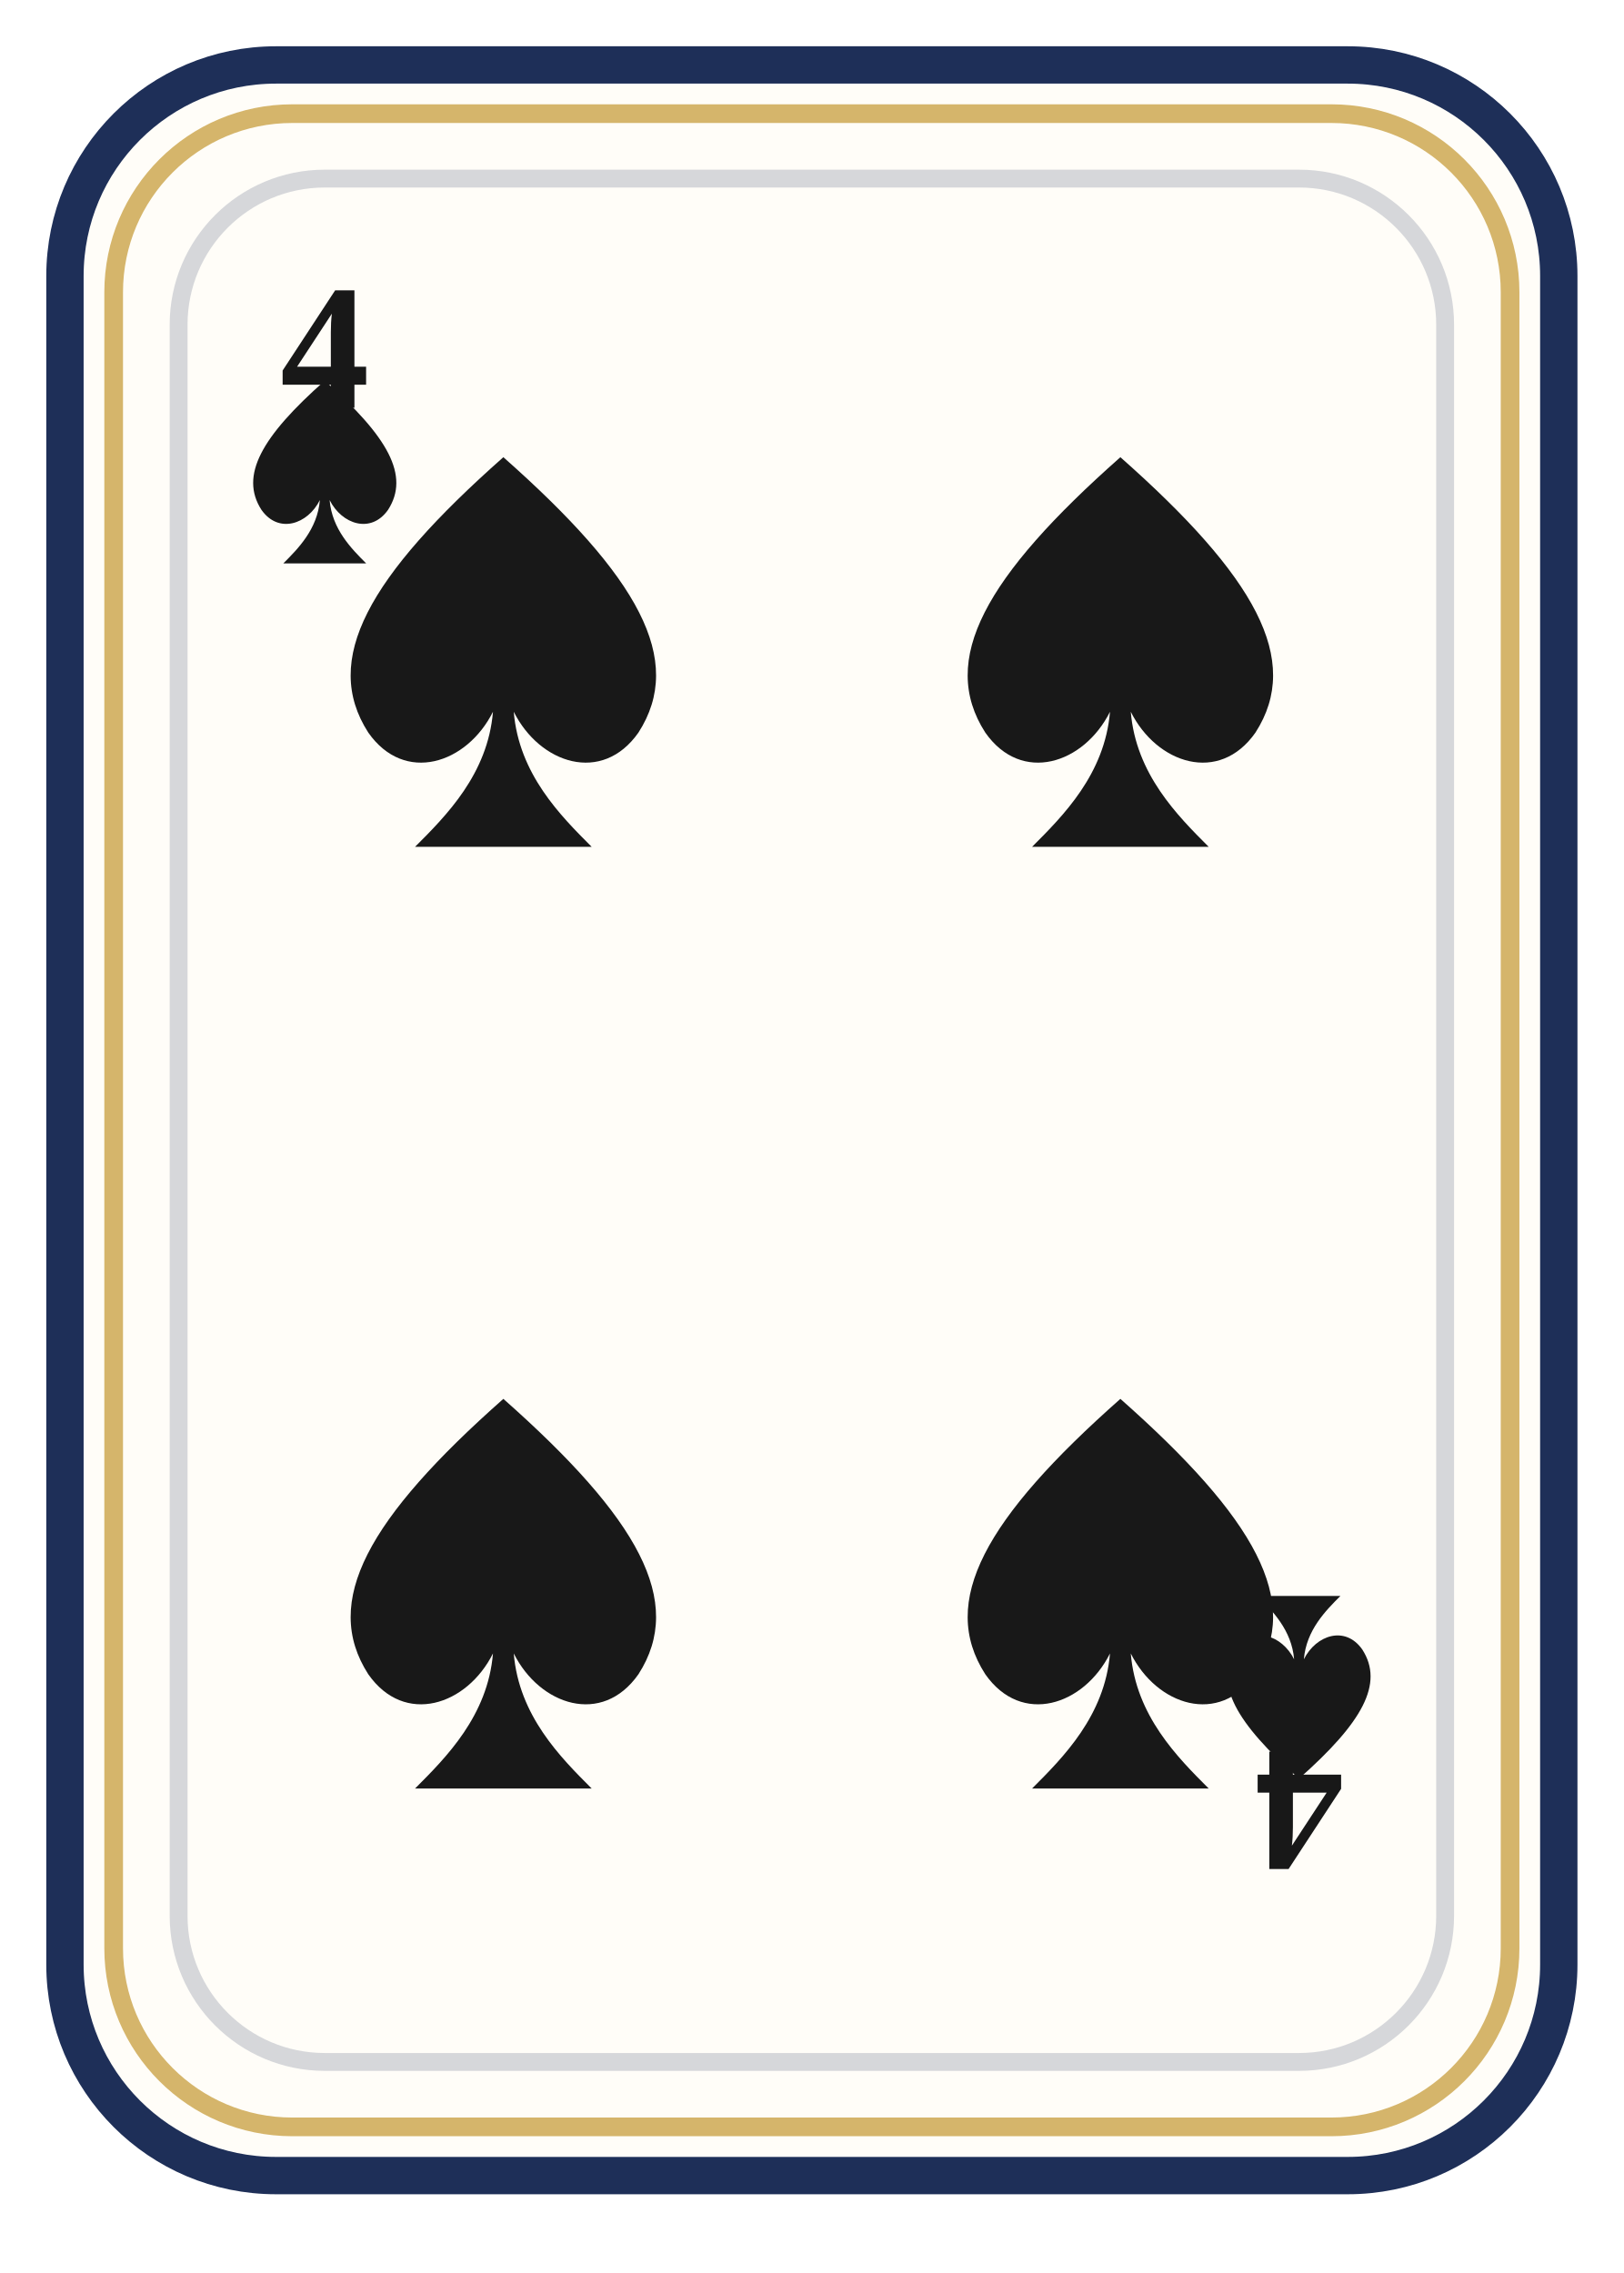
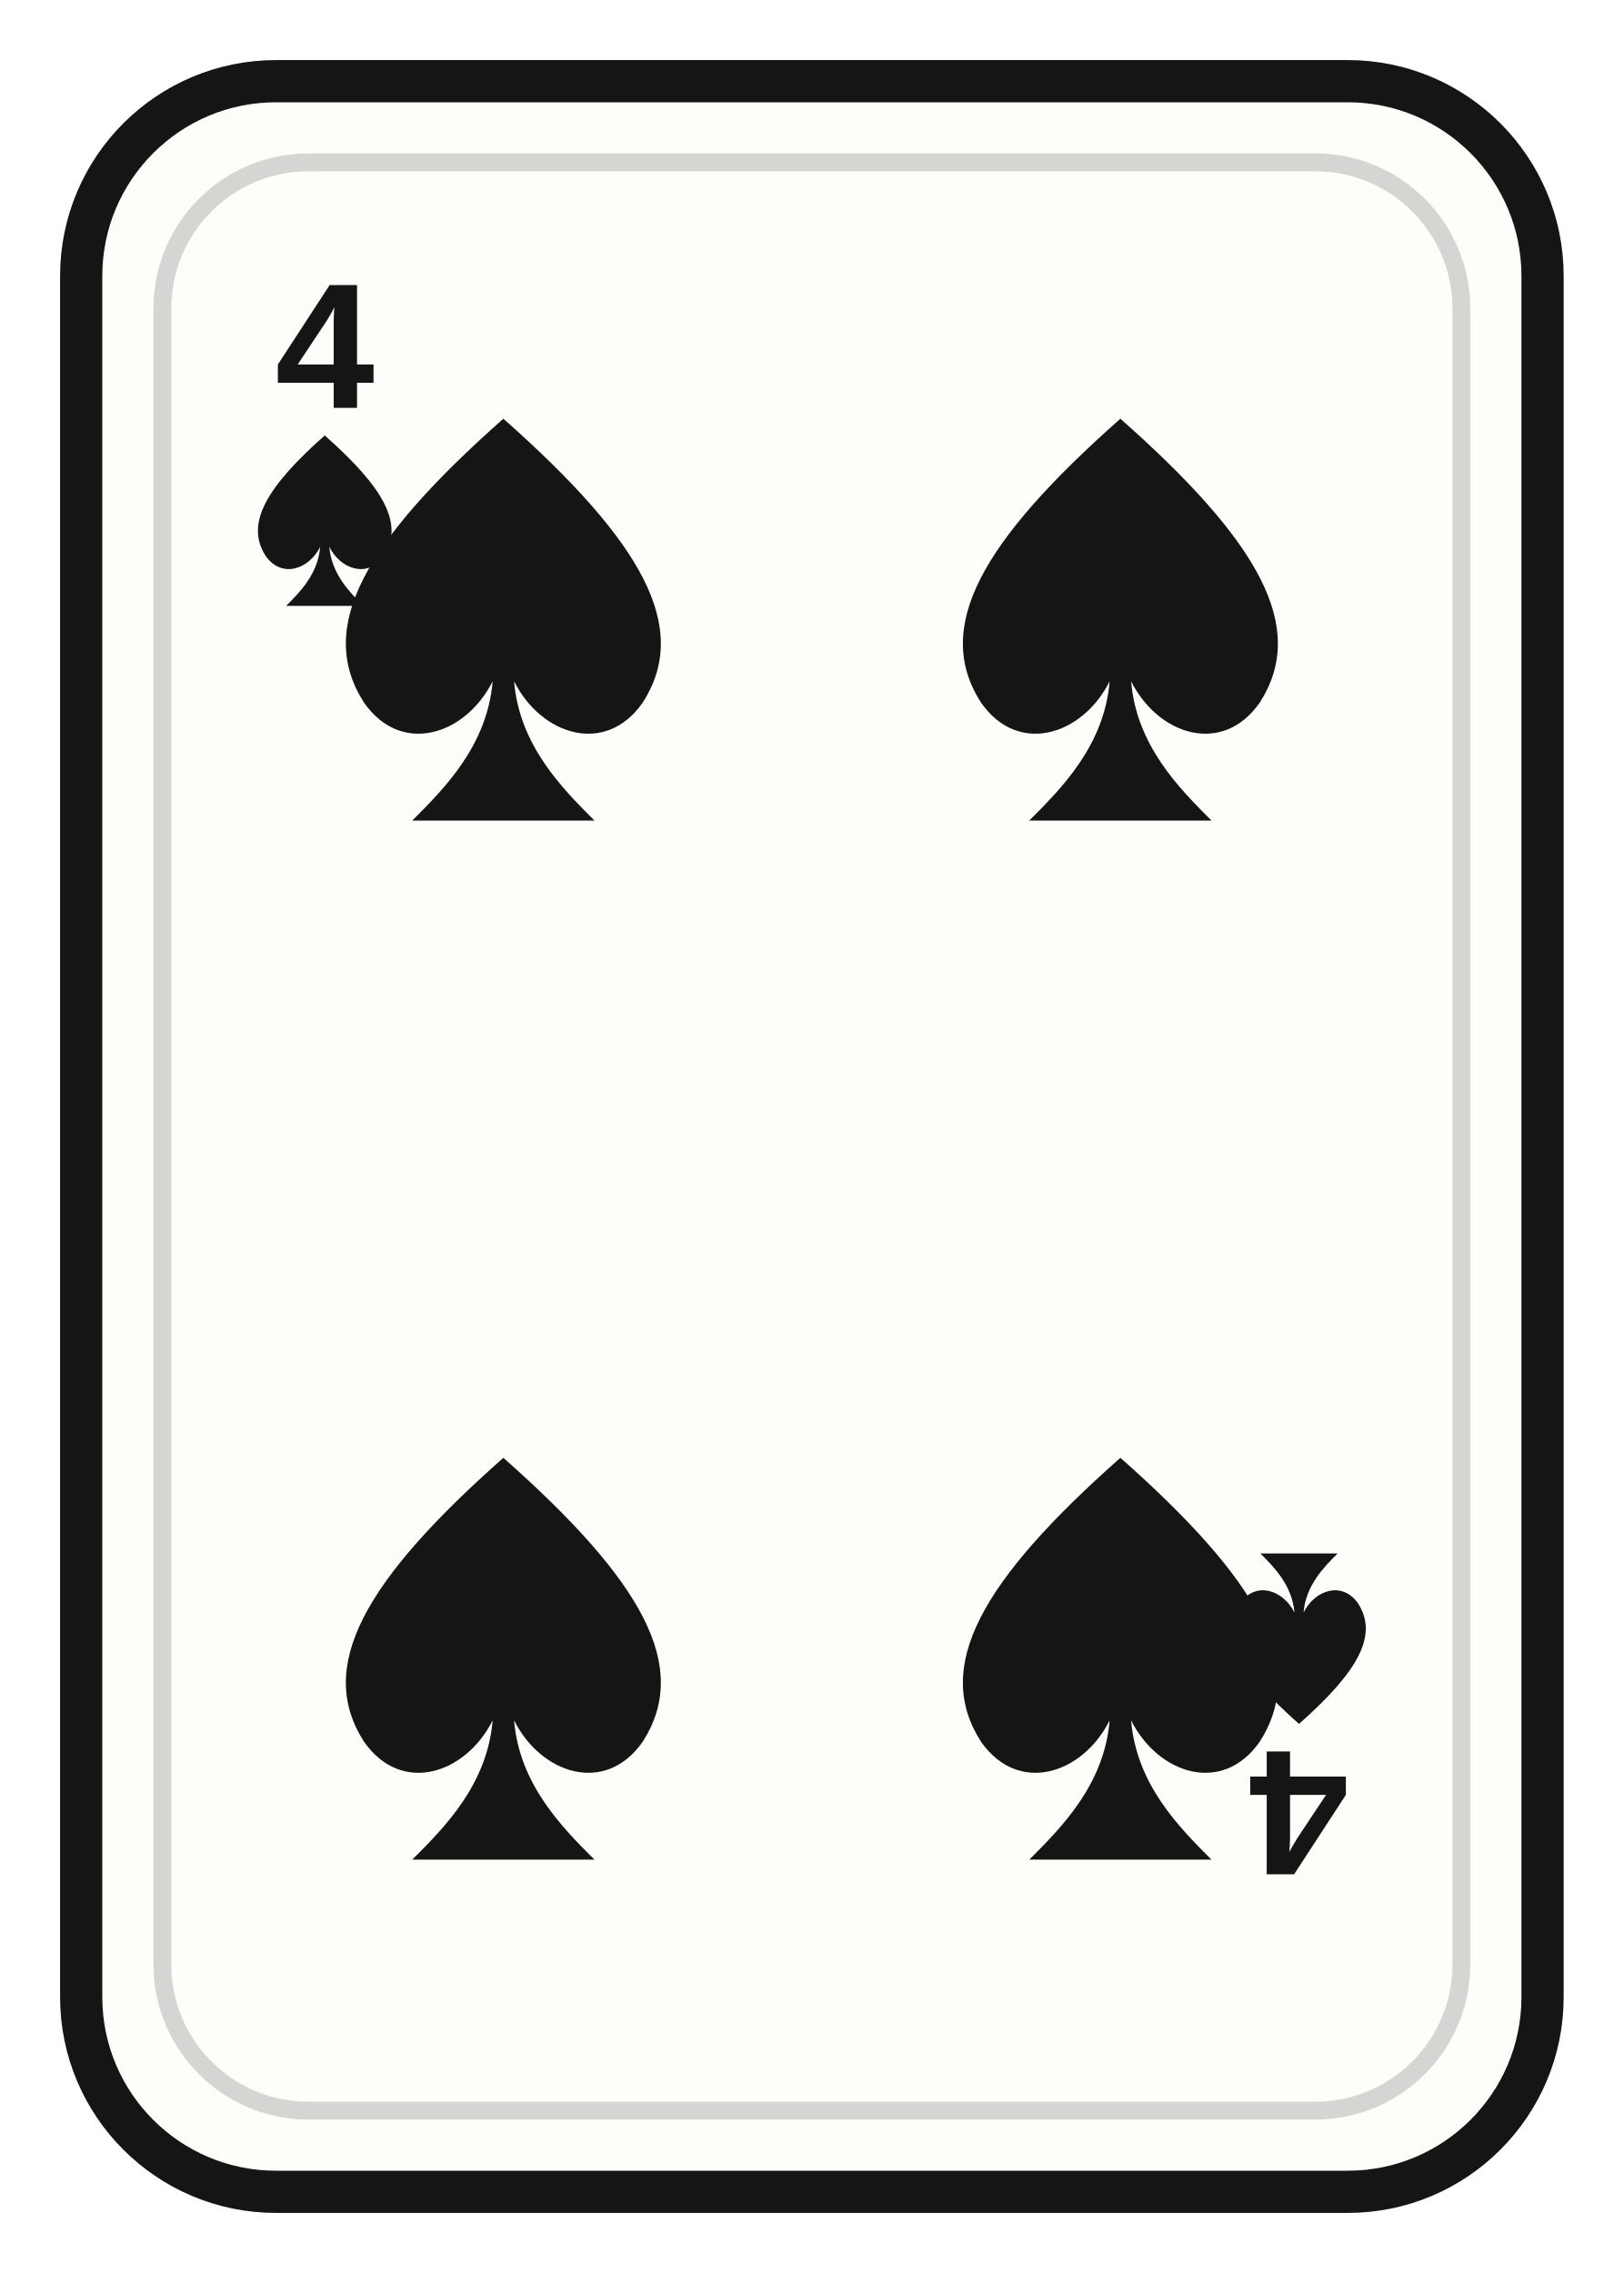
- <svg xmlns="http://www.w3.org/2000/svg" viewBox="0 0 100 140" role="img">
-   <rect x="5" y="6" width="90" height="128" rx="13" fill="rgba(17,17,17,.12)" />
-   <rect x="4" y="4" width="92" height="130" rx="13" fill="#fffdf8" stroke="#1e2f58" stroke-width="2.3" />
-   <rect x="7" y="7" width="86" height="124" rx="11" fill="none" stroke="#d5b56b" stroke-width="1.15" />
-   <rect x="11" y="11" width="78" height="116" rx="9" fill="none" stroke="rgba(30,47,88,.18)" stroke-width="1.1" />
+ <svg xmlns="http://www.w3.org/2000/svg" viewBox="0 0 100 140" role="img" aria-hidden="true">
+   <rect x="5" y="5" width="90" height="130" rx="12" fill="#fffdfa" stroke="#151515" stroke-width="2.6" />
+   <rect x="10" y="10" width="80" height="120" rx="9" fill="none" stroke="#151515" stroke-opacity="0.17" stroke-width="1.1" />
  <g>
-     <text x="20" y="22" text-anchor="middle" dominant-baseline="middle" font-size="11" font-weight="900" fill="#181818">4</text>
-     <g fill="#181818">
-       <g transform="translate(20 29) scale(0.15) translate(-50 -50)">
-         <path d="M50 13 C24 36 15 52 24 66 C31 76 43 72 48 62 C47 74 39 82 33 88 L67 88 C61 82 53 74 52 62 C57 72 69 76 76 66 C85 52 76 36 50 13 Z" />
-       </g>
+     <text x="20" y="22" text-anchor="middle" dominant-baseline="middle" font-size="11" font-weight="800" fill="#151515" font-family="Arial, Helvetica, sans-serif">4</text>
+     <g transform="translate(20 32) scale(0.14) translate(-50 -50)" fill="#151515">
+       <path d="M50 13 C24 36 15 52 24 66 C31 76 43 72 48 62 C47 74 39 82 33 88 L67 88 C61 82 53 74 52 62 C57 72 69 76 76 66 C85 52 76 36 50 13 Z" />
    </g>
  </g>
  <g transform="rotate(180 80 111)">
-     <text x="80" y="111" text-anchor="middle" dominant-baseline="middle" font-size="11" font-weight="900" fill="#181818">4</text>
-     <g fill="#181818">
-       <g transform="translate(80 118) scale(0.15) translate(-50 -50)">
-         <path d="M50 13 C24 36 15 52 24 66 C31 76 43 72 48 62 C47 74 39 82 33 88 L67 88 C61 82 53 74 52 62 C57 72 69 76 76 66 C85 52 76 36 50 13 Z" />
-       </g>
-     </g>
-   </g>
-   <g fill="#181818">
-     <g transform="translate(31 40) scale(0.32) translate(-50 -50)">
+     <text x="80" y="111" text-anchor="middle" dominant-baseline="middle" font-size="11" font-weight="800" fill="#151515" font-family="Arial, Helvetica, sans-serif">4</text>
+     <g transform="translate(80 121) scale(0.14) translate(-50 -50)" fill="#151515">
      <path d="M50 13 C24 36 15 52 24 66 C31 76 43 72 48 62 C47 74 39 82 33 88 L67 88 C61 82 53 74 52 62 C57 72 69 76 76 66 C85 52 76 36 50 13 Z" />
    </g>
  </g>
-   <g fill="#181818">
-     <g transform="translate(69 40) scale(0.32) translate(-50 -50)">
-       <path d="M50 13 C24 36 15 52 24 66 C31 76 43 72 48 62 C47 74 39 82 33 88 L67 88 C61 82 53 74 52 62 C57 72 69 76 76 66 C85 52 76 36 50 13 Z" />
-     </g>
+   <g transform="translate(31 38) scale(0.33) translate(-50 -50)" fill="#151515">
+     <path d="M50 13 C24 36 15 52 24 66 C31 76 43 72 48 62 C47 74 39 82 33 88 L67 88 C61 82 53 74 52 62 C57 72 69 76 76 66 C85 52 76 36 50 13 Z" />
  </g>
-   <g fill="#181818">
-     <g transform="translate(31 98) scale(0.32) translate(-50 -50)">
-       <path d="M50 13 C24 36 15 52 24 66 C31 76 43 72 48 62 C47 74 39 82 33 88 L67 88 C61 82 53 74 52 62 C57 72 69 76 76 66 C85 52 76 36 50 13 Z" />
-     </g>
+   <g transform="translate(69 38) scale(0.33) translate(-50 -50)" fill="#151515">
+     <path d="M50 13 C24 36 15 52 24 66 C31 76 43 72 48 62 C47 74 39 82 33 88 L67 88 C61 82 53 74 52 62 C57 72 69 76 76 66 C85 52 76 36 50 13 Z" />
  </g>
-   <g fill="#181818">
-     <g transform="translate(69 98) scale(0.32) translate(-50 -50)">
-       <path d="M50 13 C24 36 15 52 24 66 C31 76 43 72 48 62 C47 74 39 82 33 88 L67 88 C61 82 53 74 52 62 C57 72 69 76 76 66 C85 52 76 36 50 13 Z" />
-     </g>
+   <g transform="translate(31 102) scale(0.33) translate(-50 -50)" fill="#151515">
+     <path d="M50 13 C24 36 15 52 24 66 C31 76 43 72 48 62 C47 74 39 82 33 88 L67 88 C61 82 53 74 52 62 C57 72 69 76 76 66 C85 52 76 36 50 13 Z" />
+   </g>
+   <g transform="translate(69 102) scale(0.33) translate(-50 -50)" fill="#151515">
+     <path d="M50 13 C24 36 15 52 24 66 C31 76 43 72 48 62 C47 74 39 82 33 88 L67 88 C61 82 53 74 52 62 C57 72 69 76 76 66 C85 52 76 36 50 13 Z" />
  </g>
</svg>
